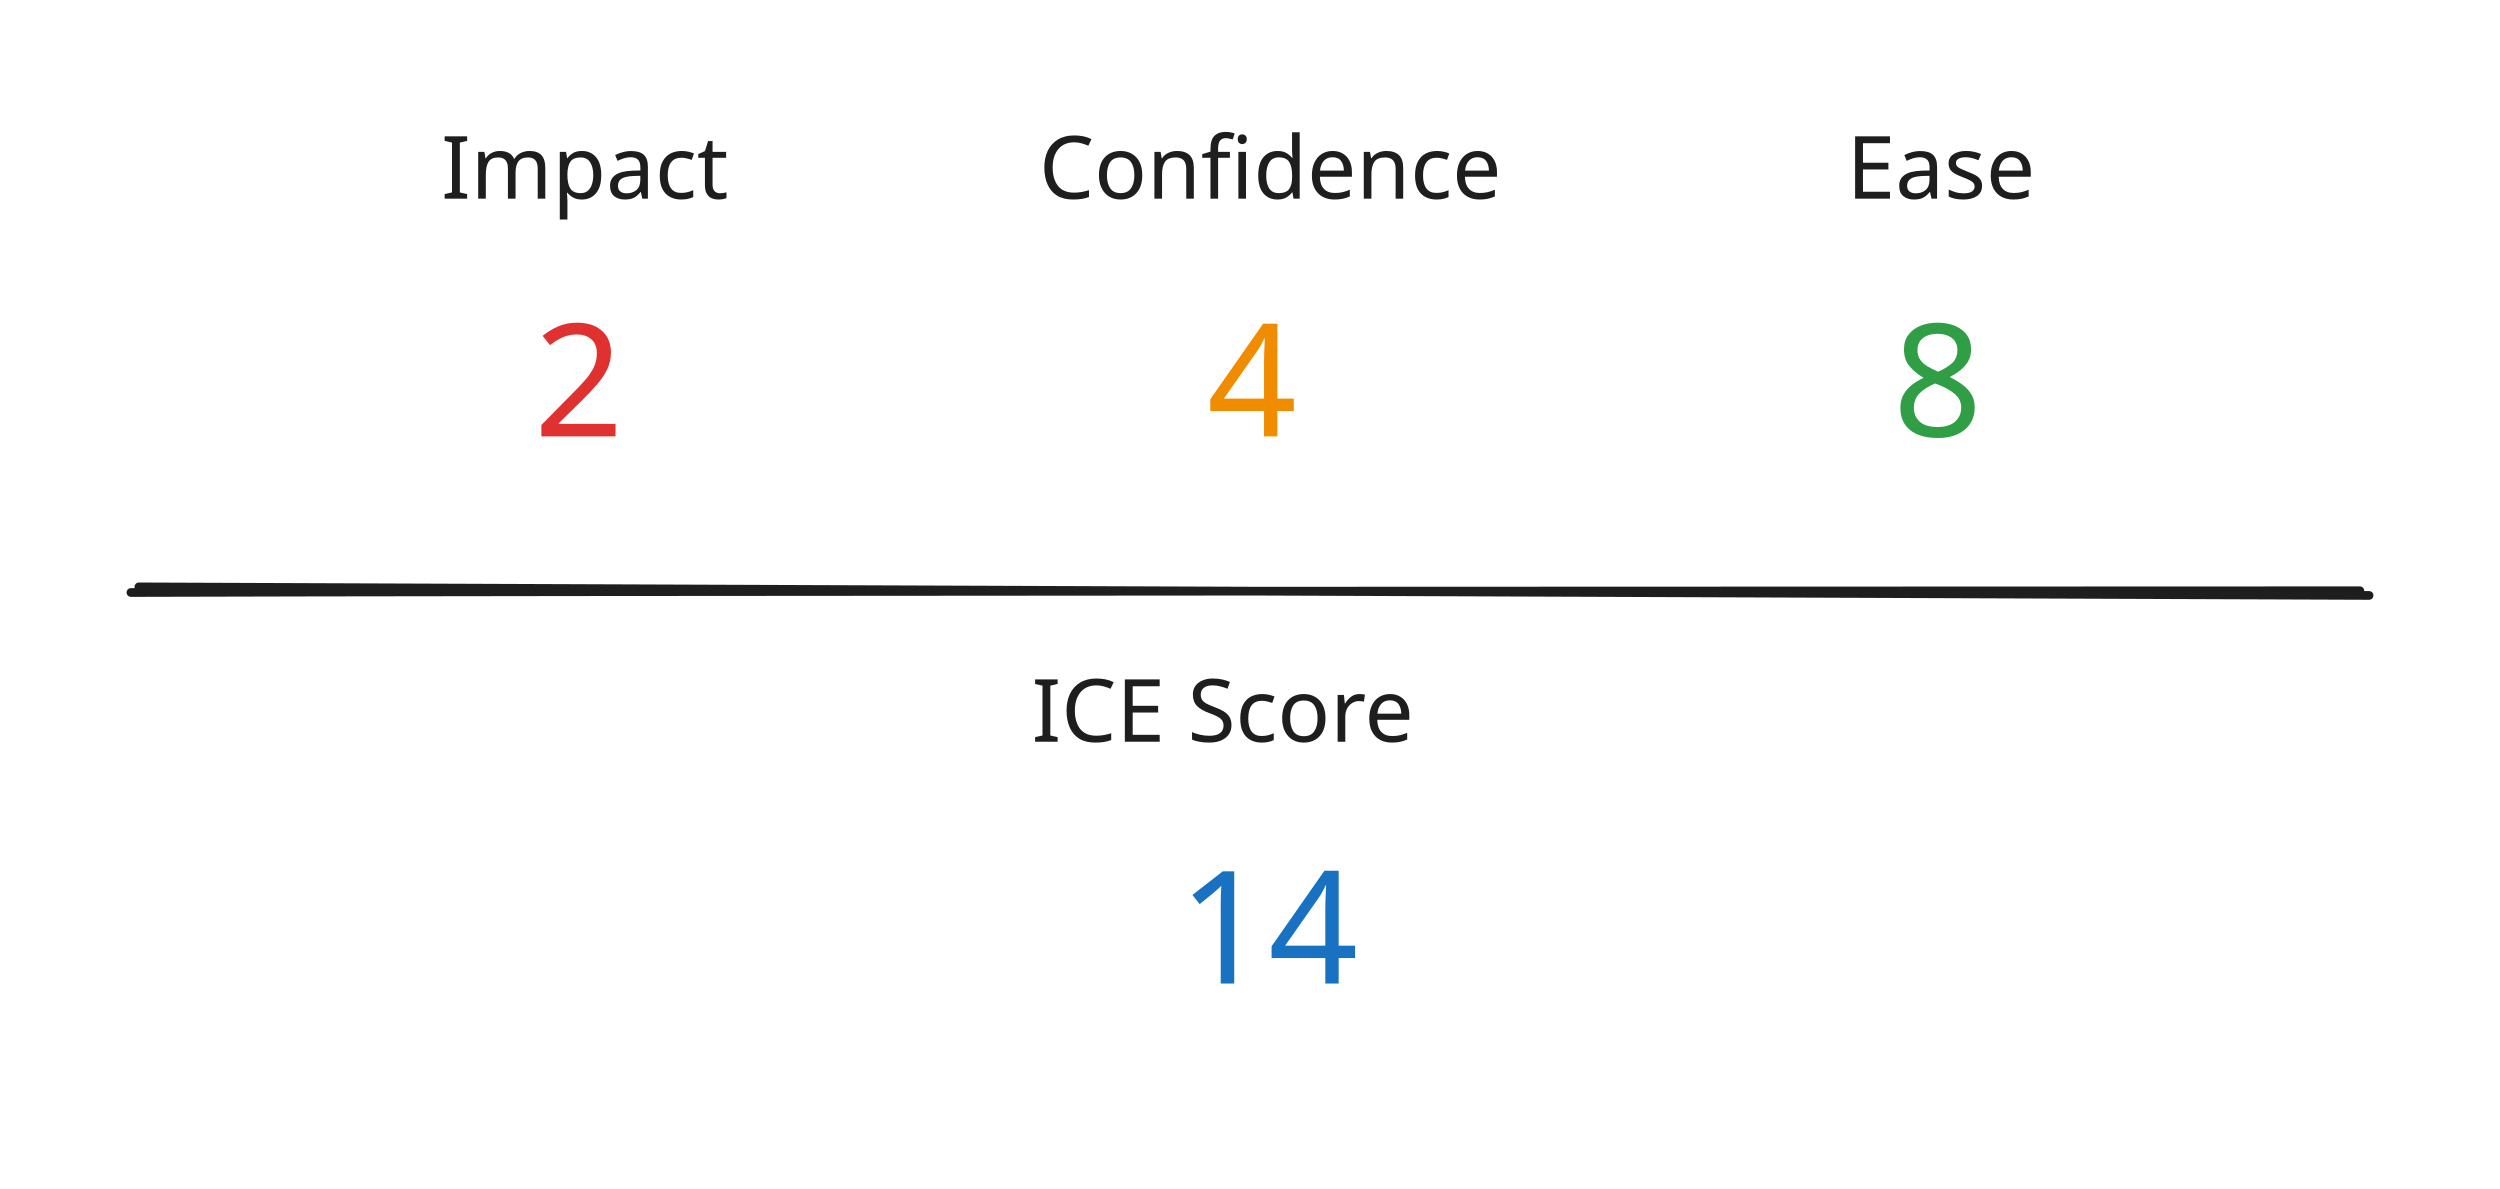
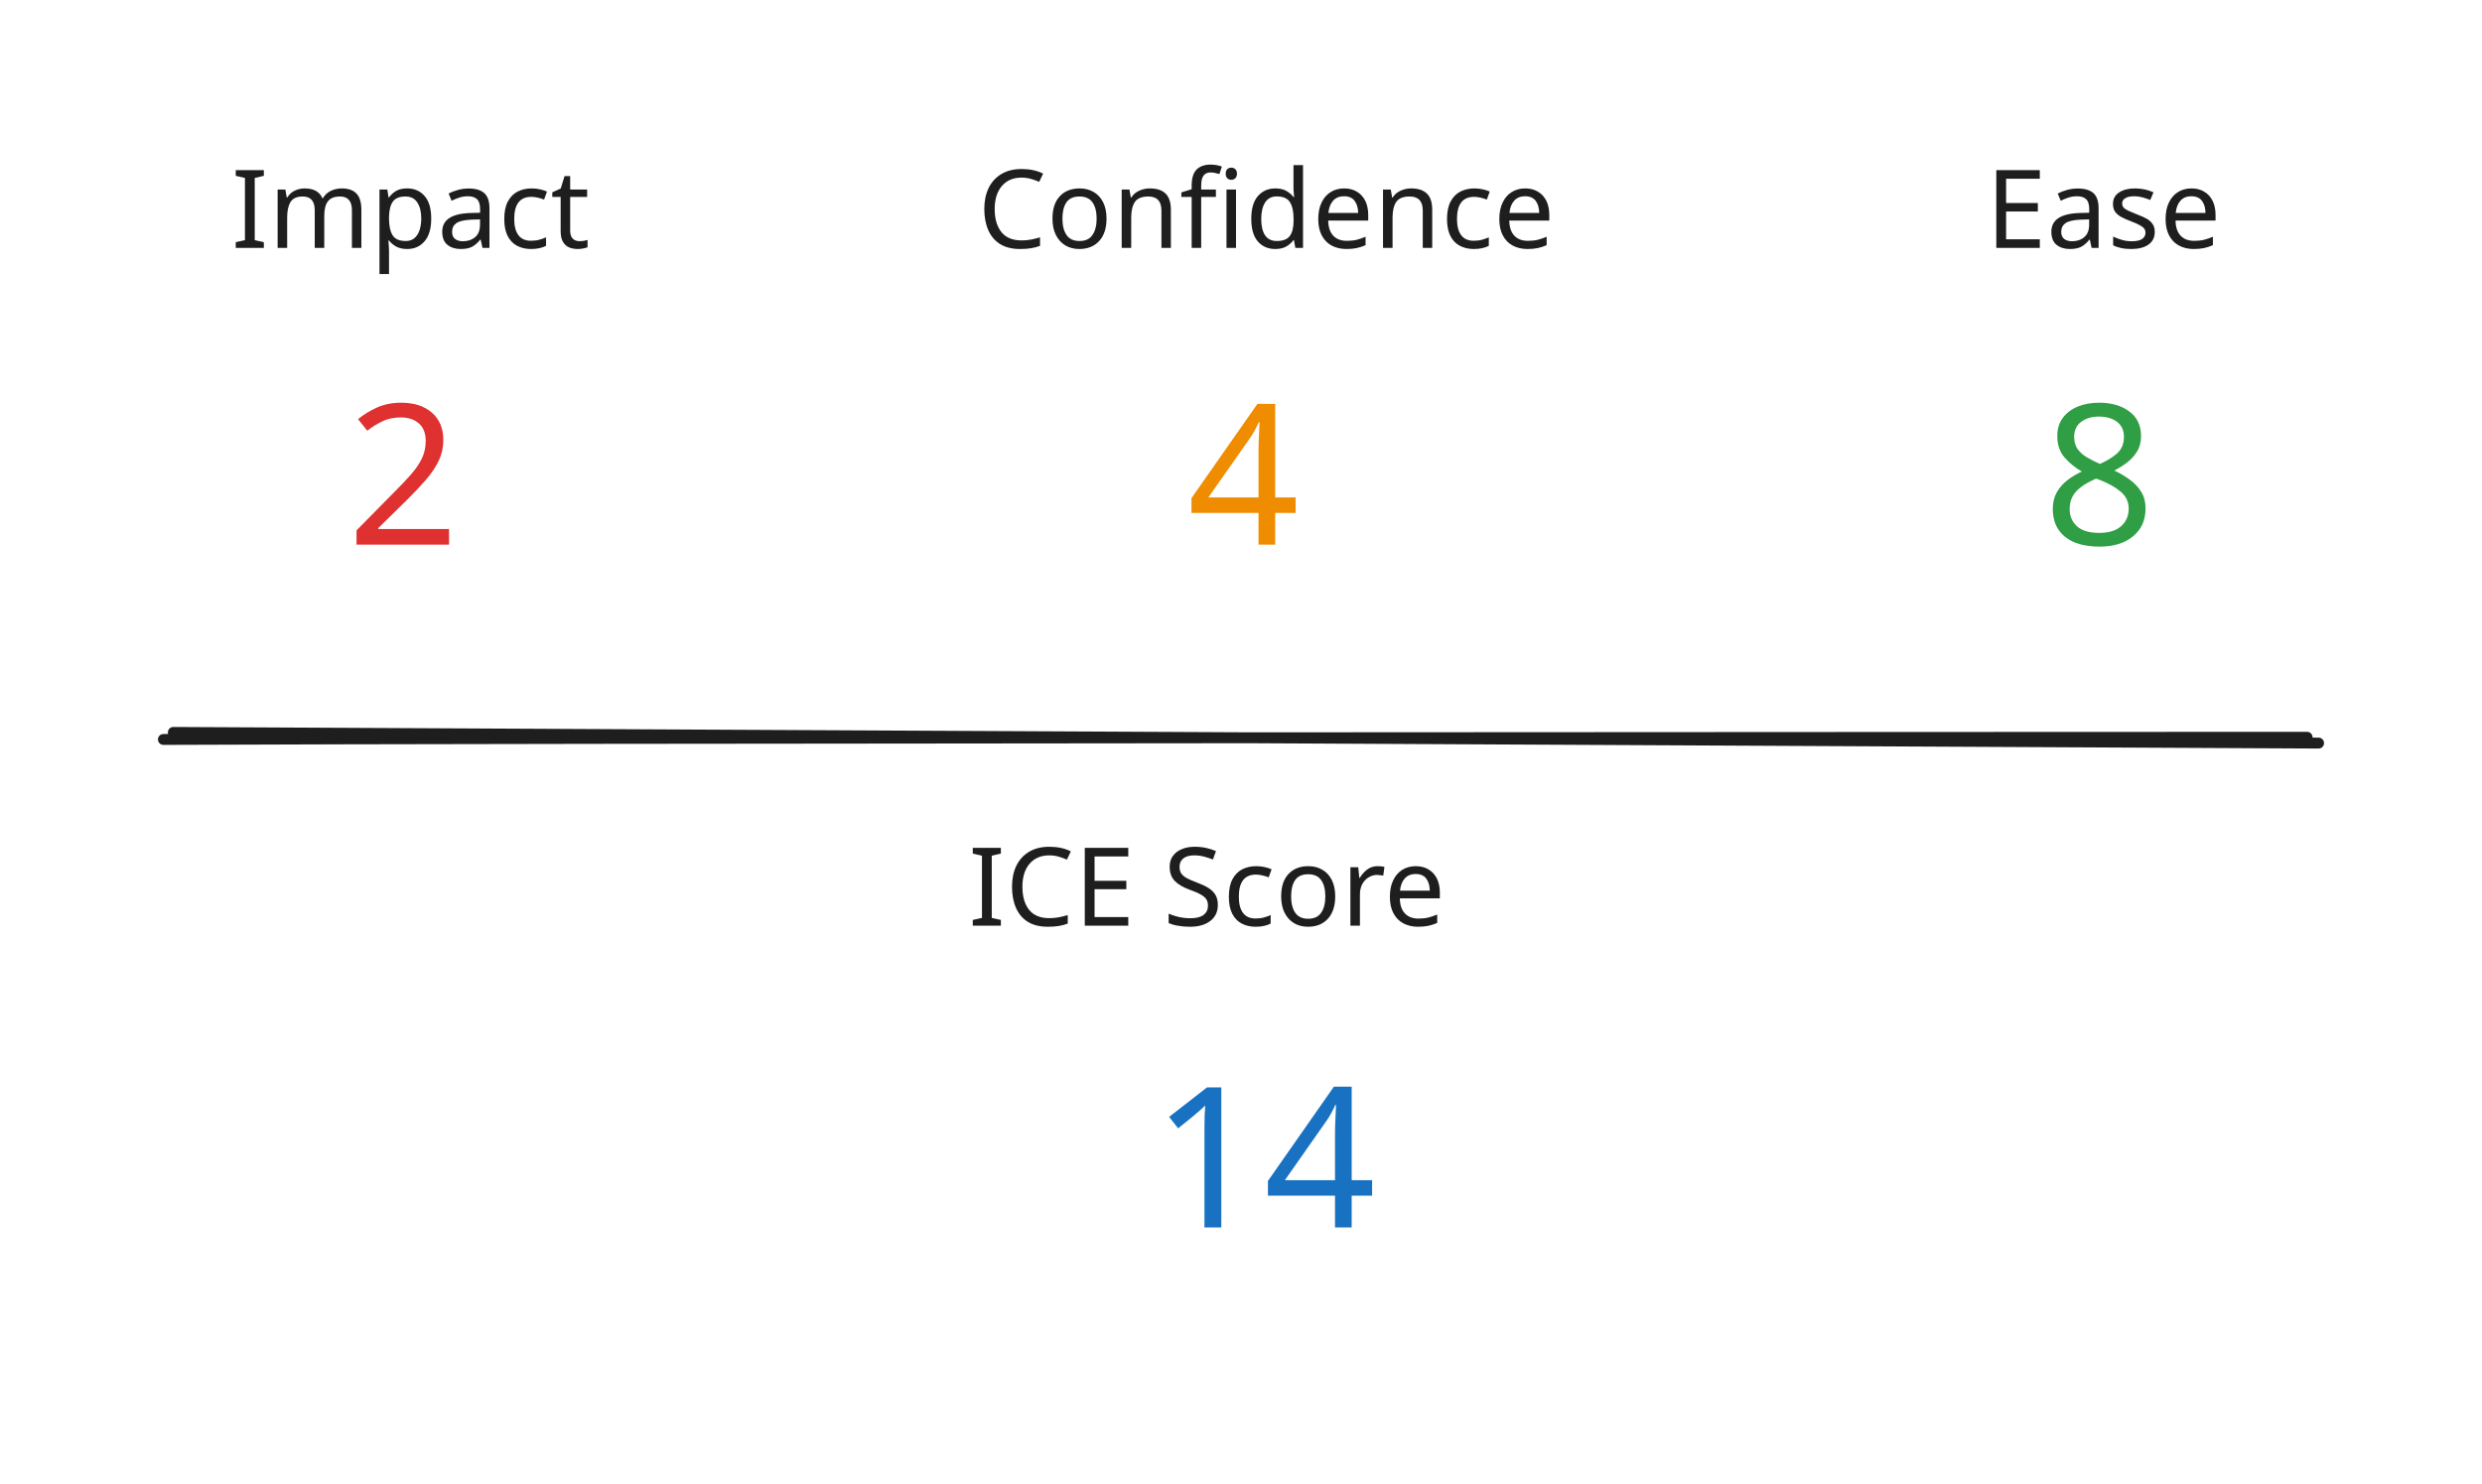
- <svg xmlns="http://www.w3.org/2000/svg" version="1.1" viewBox="0 0 572.906 272.443" width="1145.811" height="544.887">
+ <svg xmlns="http://www.w3.org/2000/svg" version="1.1" viewBox="0 0 455.684 272.443" width="911.367" height="544.887">
  
-   eyJ2ZXJzaW9uIjoiMSIsImVuY29kaW5nIjoiYnN0cmluZyIsImNvbXByZXNzZWQiOnRydWUsImVuY29kZWQiOiJ4nN2ZW1PbOlx1MDAxMIDf+Vx1MDAxNZmc1+JKq3vfIFxyXHUwMDA1WmhcdTAwMGaBUuZMh3FjJXHj2K6tcOv0v1x1MDAxZtlccpFzg0BLSFx1MDAwYjNJvJK8K2k/7a79faNWq5vrVNdf1er6qu1HYZD5l/VcdTAwMTeF/EJneZjEtlx0yus8XHUwMDE5Zu2yZ8+YNH/18qWfpl43NF+SpO+1k8HPYTrSXHUwMDAzXHUwMDFkm9x2/M9e12rfy8+KoiiMddm3lDo1WJJp6WFcdTAwMTKXKomUXHUwMDA0cUHEuEOYv7aajFx1MDAwZWxrx49y7VpcblGdJuaQnzRfJ1x1MDAwN/S8ub153mdccrXrtHbCKGqZ66g0KE/svF1bbrKkr0/DwPRuJ1+RL1x1MDAxYZUlw24v1nkxcTyWJqnfXHUwMDBlzXUhQ2gs9eNueVx1MDAwZie5sldcZqiHlVx1MDAwMixcdTAwMDVcdTAwMWI3XHUwMDE0Q1x0Rp6ijGBgU8Y0kijJXG5j/sG6+HfmfPHb/a61KVx1MDAwZcZ9TObHeepndndcXL/L0TRcdTAwMTnGXHUwMDFlIIEmlPR02O2ZXHRDc10uOVx1MDAwNipcdTAwMDRlXGbcVFx1MDAwYm3pXlBu/Ge30Jk/0HvFkHhcdTAwMThF1dWKg9Fq3TqIc1x1MDAxMVx1MDAxOEl+uOlcdTAwMTT9m1x1MDAxNddyXHUwMDFhhmng//RcdTAwMDMskCRcblx1MDAwYo5cdTAwMDR3dll360+rj5J2f47r5MbPzHZcdTAwMThcdTAwMDdh3J1cdTAwMWWi42BBS+TnppFcZlx1MDAwNqGxZnxIwthM9yjvu5VlyWVP+zNrYe+8sC0tbudYKv7cr5rbl/Ji/Pvzi7m95+3x1MCN6vdo+WdcdTAwMDA2+srMXHUwMDAzWKpF/GJQgDDBXHUwMDBmXHUwMDAwmFx1MDAxZkfBxZurztdDRT9mb9RRuJu+X3OAXHUwMDE19ZhgQChcdTAwMTaUQ8VcdTAwMDeL8YCoxyVjlFf5/t1cdTAwMWNz6SGl7GmBuCRMXHUwMDExOVx1MDAwYnP1XHUwMDE0+UkztTvDXHUwMDE1XHUwMDE1v1x1MDAwMeaJhlx1MDAwN1BcdTAwMGLWXlx0ztpcdTAwMDdQ20li01xub8qDXHUwMDAzTUh3/EFcdTAwMThdT+xn6bt2XHUwMDEx91x1MDAwNnZjK+tXyLeisFx1MDAxYpdcdTAwMTFKdyZcdTAwMWTchDY2jptNkrrWttXj24iWza5LkoXdMPaj41x1MDAwNTqLQLh7uytcdTAwMTZNVtn1XFyXYbKIio9iXHUwMDExy2nhmEWuXGLD9ux2tN7H4ln24ehrb3Pw78lcdTAwMWL/69Hbvt5pp4frzaIg2GM2aaCcP1x1MDAxYovWSlx1MDAwZlx1MDAxMaVcdTAwMTBcdTAwMTaEXHUwMDEwJSldXG5GhVx1MDAwMFx1MDAwMWeu4a+HsZHEnTDQhX+uXHUwMDE0yHl6n1x1MDAxMkq6XHUwMDE4Slx1MDAwNlJcdTAwMTBcdTAwMTCVfOo+KFx1MDAwZlxmkeFQfNhcdTAwMWRCkr7vn52fwtnBekOpMPc4Z0hcYlx1MDAwNc9cdTAwMDUllVx1MDAxZbdZNqfMfiBFxJx0d1x1MDAxNkpGXHUwMDE5XHUwMDA3gd2R+dcz2bTevlpcdTAwMWEnNT5pcCSLM1VcdTAwMGVcdTAwMTRxkNjpu1x1MDAwZkS2/ek0O93iMfa/SbZ/vHPYXHUwMDEyjfVcdTAwMDaRY+ZJZEtNoJRjjCbrTcumJ5iQd9Wb2lZcdTAwMTFcdTAwMDQ/XHUwMDFlQ2BcdTAwMWUnWEnJgFx1MDAxMWVXfFx1MDAwZYZ0XHUwMDA2Q8kkZ/ZcdTAwMDRxZcRcdTAwMWbKIeHLclxiq4VcdTAwMTBcdTAwMWVIIIFHXHUwMDExXGJ3lIo2NVx1MDAxNVB1iPtcdTAwMDD81Inf7lx1MDAwZs/O2HGLfWqZ/uCoXHUwMDA1a1x1MDAwZaBcdTAwMTA2NbTpKUJSSWCVynlZXHUwMDAwO0i2XHUwMDEx+lx1MDAwNVx1MDAwMEmZmypcdTAwMDKSY/uB3eTvXHUwMDAwXHUwMDEwXHUwMDBihVx1MDAxObNx84/PTpcnkK6WQLpcdTAwMWFcdTAwMDIrxf40gYpwKiXBXHUwMDBmKFx1MDAxMGP6sfmut7m/dXLQvdppbF987GytN4FcboRcdTAwMDeIIU6YxHbCrjZblkDoKE3pL1x1MDAxMCg89lxiXHUwMDAybbgmjDDkXHUwMDFllv/1XHUwMDA0ytVcdTAwMTIoV0MgXHUwMDA2Pi1cdTAwMWQjKKSiVNHlY+D1IVx1MDAxZFx1MDAxY1x1MDAxZnWT3ZvB3o3Pv1x1MDAxZGHoROtNoFx1MDAwMOXJ4uFcYmNcdTAwMTJJMVVcclx1MDAxMttquVx1MDAxNPjJn9BcYqWAMVwiMFrycam06SpcYkSetVx1MDAxYbRWU6j66dM+Lm00a612kq24JJyj9inrQr4wK+VcdTAwMDLskkuyfEg87XZuNs/fN0n05d1J9K6X9baD/TVcdTAwMDeSXHUwMDEzXHUwMDFikVx1MDAwMFNCWPlKYFx1MDAxMkhcdTAwMDFcdTAwMWVcdTAwMDY5WavNXHUwMDAwqVx1MDAwNG7D44Ek4Fx0xZS0YVx1MDAxMVx1MDAwMaFzn87MiYmISGTtw8+alf5cdTAwMGVcIpePiXjFaSl+bF66MXpcdTAwMWZZ99O0Zeya1W9f+dpNXG6D0cSd7vpFqC+37/abjVx1MDAxMdtcdTAwMDVGunyH/GPjx/9cdTAwMDJJO54ifQ==
+   eyJ2ZXJzaW9uIjoiMSIsImVuY29kaW5nIjoiYnN0cmluZyIsImNvbXByZXNzZWQiOnRydWUsImVuY29kZWQiOiJ4nO2ZW3PaOFx1MDAxNIDf8ytcdTAwMTj2tXF1v/QtoeRCXHUwMDFh0oWkabrTyTi2XHUwMDAwXHUwMDE3Yzu2yK3T/76yQ5AhQEg6oey2hHHwOZKPdHQ+6Uj+vlGpVPVtoqrvKlV147lh4KfudfVNLr9SaVx1MDAxNsSRUaHiPouHqVeU7GmdZO/evnWTxOlcdTAwMDb6XCKO+45cdTAwMTdcdTAwMGbuq6lQXHJUpDNT8Fx1MDAxZnNfqXwvriVDYVx1MDAxMKmibCEtmeFiWtqMo8IkpIhcdTAwMDNCMEHjXHUwMDEyQfbemNLKN+qOXHUwMDFiZspqclGVxLrJTurv40NyXt/ePO/TmtyzZjtBXHUwMDE4tvVtWLQoi03HrS7TadxXp4Gve1x1MDAwZr0vyefVSuNht1x1MDAxN6ks7zlcdTAwMWNL48T1XHUwMDAyfZvLXHUwMDAwXHUwMDE4S92oWzzDSm7MXHUwMDFkJdxBXGZiwjjGXHUwMDEwYjnW5vUxXHUwMDA0jiRcdTAwMTRDRKdaVIvDOM1b9Fx1MDAxN1T5n23Thev1u6ZhkT8uo1M3ylx1MDAxMjc1Y2TLXY/6iiV2pCBcdTAwMDJRQSTBgLNxkZ5cbro9PdHmTFx1MDAxNd6HiHBOKEW217nNZN8vguCr9XnqXHUwMDBl1H5eJVx1MDAxYYZh2XGRP3LcQ7DYcEEjyVx1MDAwZtupvHy9XHUwMDE0ZtbCMPHd+5CAXHUwMDFjXGIsXHUwMDExI4AxPNab0OtPm1x1MDAwZmOvPyOKMu2mejuI/CDqTldRkT9HXHUwMDEzupmuxYNBoE0zPsZBpKdLXHUwMDE0z91K0/i6p9xHvjBPnqtL8sdZrvKP/VWx41LcjH9/fTOz9PyRnqq+Uf4/XHUwMDFhhEdIa3WjZyEt4bRwTDRHgknBsVxyp6eIZsehf7V70/nWlORTuitbwV5ytOZEU+lcdTAwMDDEXHUwMDEwNeDmiNin5PVcdTAwMTEgXHUwMDBlXHUwMDEzlFx1MDAxMib46zHNhFx1MDAwM6Q0XHJcdTAwMDBMYCqxnWTHSJdnlHumXHSGmEnCZyNtIe02mvTL+f5cdTAwMWXfvNlp4Ea9jy9aYfUhZp5D/oRiNYh34ki3g7tillx1MDAwMVx1MDAxM9JcdTAwMWR3XHUwMDEwhLdcdTAwMTPDXoS48fX+wIx/yc25fCtcZrpRsbSpziRcdTAwMDc6MIvqWK3jxGo9Y8c1S2H62C9xXHUwMDFhdIPIXHKP59jMV9C9h8GDTmn4LtxMXHUwMDE166uRi1x1MDAxNyFb8sQ0sohcdTAwMTAkqJkulkb2LP3Y+tbbXHUwMDFj/H2y635rXHUwMDFk9NWOlzTXXHUwMDFiWSaZXHUwMDAzMFx1MDAwMVx1MDAxY8pfhqxppWmDlFx1MDAwMJpEXHUwMDAwm2naenxcdTAwMTGzXHUwMDEyIDPZUKtYb2ZJOZ5fldlaXHUwMDFjdVx1MDAwMl/lYbxSbmfZfU126Vxcdlx1MDAxMVx1MDAxMIiYKVx1MDAxZC6/3Fx1MDAxZWosgiH/uDdEcXLUPzs/RWeH682uXHUwMDEw0IHQdFx1MDAxMiPwq9glwmFQSkaouVx1MDAwMIlLplx1MDAxNrBLXHRlyEw5f9B9XGL1XHUwMDExQnVcdTAwMDPFaqGdtPiauEIyNz3mXHUwMDFj5V9k919P4Uq3P5+mp1ssgu6loI3jnWab19ZcdTAwMWJXKoDZ71x1MDAwMoRNV4XE0vq2wJUwh1MuXHUwMDE27XdcdTAwMTUweSp8OayIOlxmQylcdTAwMDRFXHUwMDE0S8DQXGZYySNYXHUwMDA1XHUwMDE1jDJG+W9CK2ZcdTAwMTPSXHUwMDA1tKLVooqeySlGL+JcdTAwMTTPx1x1MDAxNEEkgVx1MDAxNMtj+rlcdTAwMTNcdTAwMWQ0hmdn9LhNP7d1f9BqozXHlGPiUJNcdTAwMTEjXHUwMDA2XHUwMDA1XHUwMDA0gk9cdTAwMWVLLYNpXHUwMDA3XGJcdTAwMGaAn8BcdTAwMTRcdTAwMTfpsMRIMGgu0HZ+XHUwMDAxppBLSKlZg3+XhHh5TslqOSWr4ZTjaeE4/Vx1MDAxNURcdTAwMDBcdTAwMDDF8sfHZ1x1MDAxMflU/9DbbGydXHUwMDFjdm92attXnzpb682pkNAx61x1MDAxMlx1MDAxMEIwXHUwMDAyJbbhtCynqCNcdTAwMTUhP8EpN1x1MDAxM8XzOYUmYaeYXHUwMDAyO3x/OL1cdTAwMDdHrJZTsVx1MDAxYU4hWvCihzBOXHThy58x3TbJ4LjVjffuXHUwMDA2+3cuu2xB1Fx015tUJomDXHREXHUwMDAwXGKGOZjap2IkXHUwMDFks1Xn8NWPmLiUiFLMIVjyWFiYXHUwMDE0XHUwMDE5cYCf2qduieSU7qJcdTAwMDO+XHUwMDE5epfau2xcdTAwMWR84Uf/QVKfcSxcXKtX2l6crnizOsPsa+5Y+fz3OcKkwoiQUlx1MDAxYz1cdTAwMDXuabdzt3l+VMfhxYeT8EMv7W37jfVcdTAwMDbXbMlcdTAwMWQpMGQ5t5CUtudcdTAwMDW4XHUwMDFjOWZum9xHPlx1MDAwMldy6KGXg4uRwyWVwiyzZudMZp4vzVhjXHUwMDAxXHUwMDE2wLRcdTAwMGY+lVx1MDAwYv9fyF1+jYUrTobhS7PhjdFcdTAwMDBU3SRpa+Oz6sP7cjOWgT/quLVdvVxu1PX24vDaXHUwMDE4zVx1MDAwMTltqnhcdTAwMDH/Y+PHv6pBg4QifQ==
  <defs>
    <style class="style-fonts">
      @font-face {
        font-family: "Virgil";
        src: url("https://unpkg.com/@excalidraw/excalidraw@undefined/dist/excalidraw-assets/Virgil.woff2");
      }
      @font-face {
        font-family: "Cascadia";
        src: url("https://unpkg.com/@excalidraw/excalidraw@undefined/dist/excalidraw-assets/Cascadia.woff2");
      }
      @font-face {
        font-family: "Assistant";
        src: url("https://unpkg.com/@excalidraw/excalidraw@undefined/dist/excalidraw-assets/Assistant-Regular.woff2");
      }
    </style>
  </defs>
-   <rect x="0" y="0" width="572.906" height="272.443" fill="transparent" />
+   <rect x="0" y="0" width="455.684" height="272.443" fill="transparent" />
  <g stroke-linecap="round">
-     <g transform="translate(30.72193 136.2598) rotate(0 255.6035 0)">
-       <path d="M-0.72 -0.48 C84.19 -0.79, 424.6 -0.85, 510.07 -0.88 M1.1 -1.77 C86.32 -1.44, 427.08 -0.15, 512.18 0.19" stroke="#1e1e1e" stroke-width="2" fill="none" />
+     <g transform="translate(30.72193 136.2598) rotate(0 196.9924 0)">
+       <path d="M-0.72 -0.48 C64.65 -0.79, 326.92 -0.85, 392.85 -0.88 M1.1 -1.77 C66.78 -1.44, 329.39 -0.15, 394.96 0.19" stroke="#1e1e1e" stroke-width="2" fill="none" />
    </g>
  </g>
  <mask />
-   <g transform="translate(101.0979 30) rotate(0 34.04997 12.5)">
+   <g transform="translate(42.48685 30) rotate(0 34.04997 12.5)">
    <text x="0" y="0" font-family="Virgil, Segoe UI Emoji" font-size="20px" fill="#1e1e1e" text-anchor="start" style="white-space: pre;" direction="ltr" dominant-baseline="text-before-edge">Impact</text>
  </g>
-   <g transform="translate(238.1058 30) rotate(0 50.01995 12.5)">
+   <g transform="translate(179.4947 30) rotate(0 50.01995 12.5)">
    <text x="0" y="0" font-family="Virgil, Segoe UI Emoji" font-size="20px" fill="#1e1e1e" text-anchor="start" style="white-space: pre;" direction="ltr" dominant-baseline="text-before-edge">Confidence</text>
  </g>
-   <g transform="translate(423.1878 30) rotate(0 24.30998 12.5)">
+   <g transform="translate(364.5767 30) rotate(0 24.30998 12.5)">
    <text x="0" y="0" font-family="Virgil, Segoe UI Emoji" font-size="20px" fill="#1e1e1e" text-anchor="start" style="white-space: pre;" direction="ltr" dominant-baseline="text-before-edge">Ease</text>
  </g>
-   <g transform="translate(122.3319 72.07227) rotate(0 12.81599 22.5)">
+   <g transform="translate(63.72083 72.07227) rotate(0 12.81599 22.5)">
    <text x="0" y="0" font-family="Virgil, Segoe UI Emoji" font-size="36px" fill="#e03131" text-anchor="start" style="white-space: pre;" direction="ltr" dominant-baseline="text-before-edge">2</text>
  </g>
-   <g transform="translate(276.6057 72.07227) rotate(0 11.52 22.5)">
+   <g transform="translate(217.9946 72.07227) rotate(0 11.52 22.5)">
    <text x="0" y="0" font-family="Virgil, Segoe UI Emoji" font-size="36px" fill="#f08c00" text-anchor="start" style="white-space: pre;" direction="ltr" dominant-baseline="text-before-edge">4</text>
  </g>
-   <g transform="translate(433.7278 72.07227) rotate(0 13.77 22.5)">
+   <g transform="translate(375.1167 72.07227) rotate(0 13.77 22.5)">
    <text x="0" y="0" font-family="Virgil, Segoe UI Emoji" font-size="36px" fill="#2f9e44" text-anchor="start" style="white-space: pre;" direction="ltr" dominant-baseline="text-before-edge">8</text>
  </g>
-   <g transform="translate(236.4129 154.4512) rotate(0 50.03996 12.5)">
+   <g transform="translate(177.8018 154.4512) rotate(0 50.03996 12.5)">
    <text x="0" y="0" font-family="Virgil, Segoe UI Emoji" font-size="20px" fill="#1e1e1e" text-anchor="start" style="white-space: pre;" direction="ltr" dominant-baseline="text-before-edge">ICE Score</text>
  </g>
-   <g transform="translate(270.0549 197.4434) rotate(0 16.39799 22.5)">
+   <g transform="translate(211.4438 197.4434) rotate(0 16.39799 22.5)">
    <text x="0" y="0" font-family="Virgil, Segoe UI Emoji" font-size="36px" fill="#1971c2" text-anchor="start" style="white-space: pre;" direction="ltr" dominant-baseline="text-before-edge">14</text>
  </g>
</svg>
